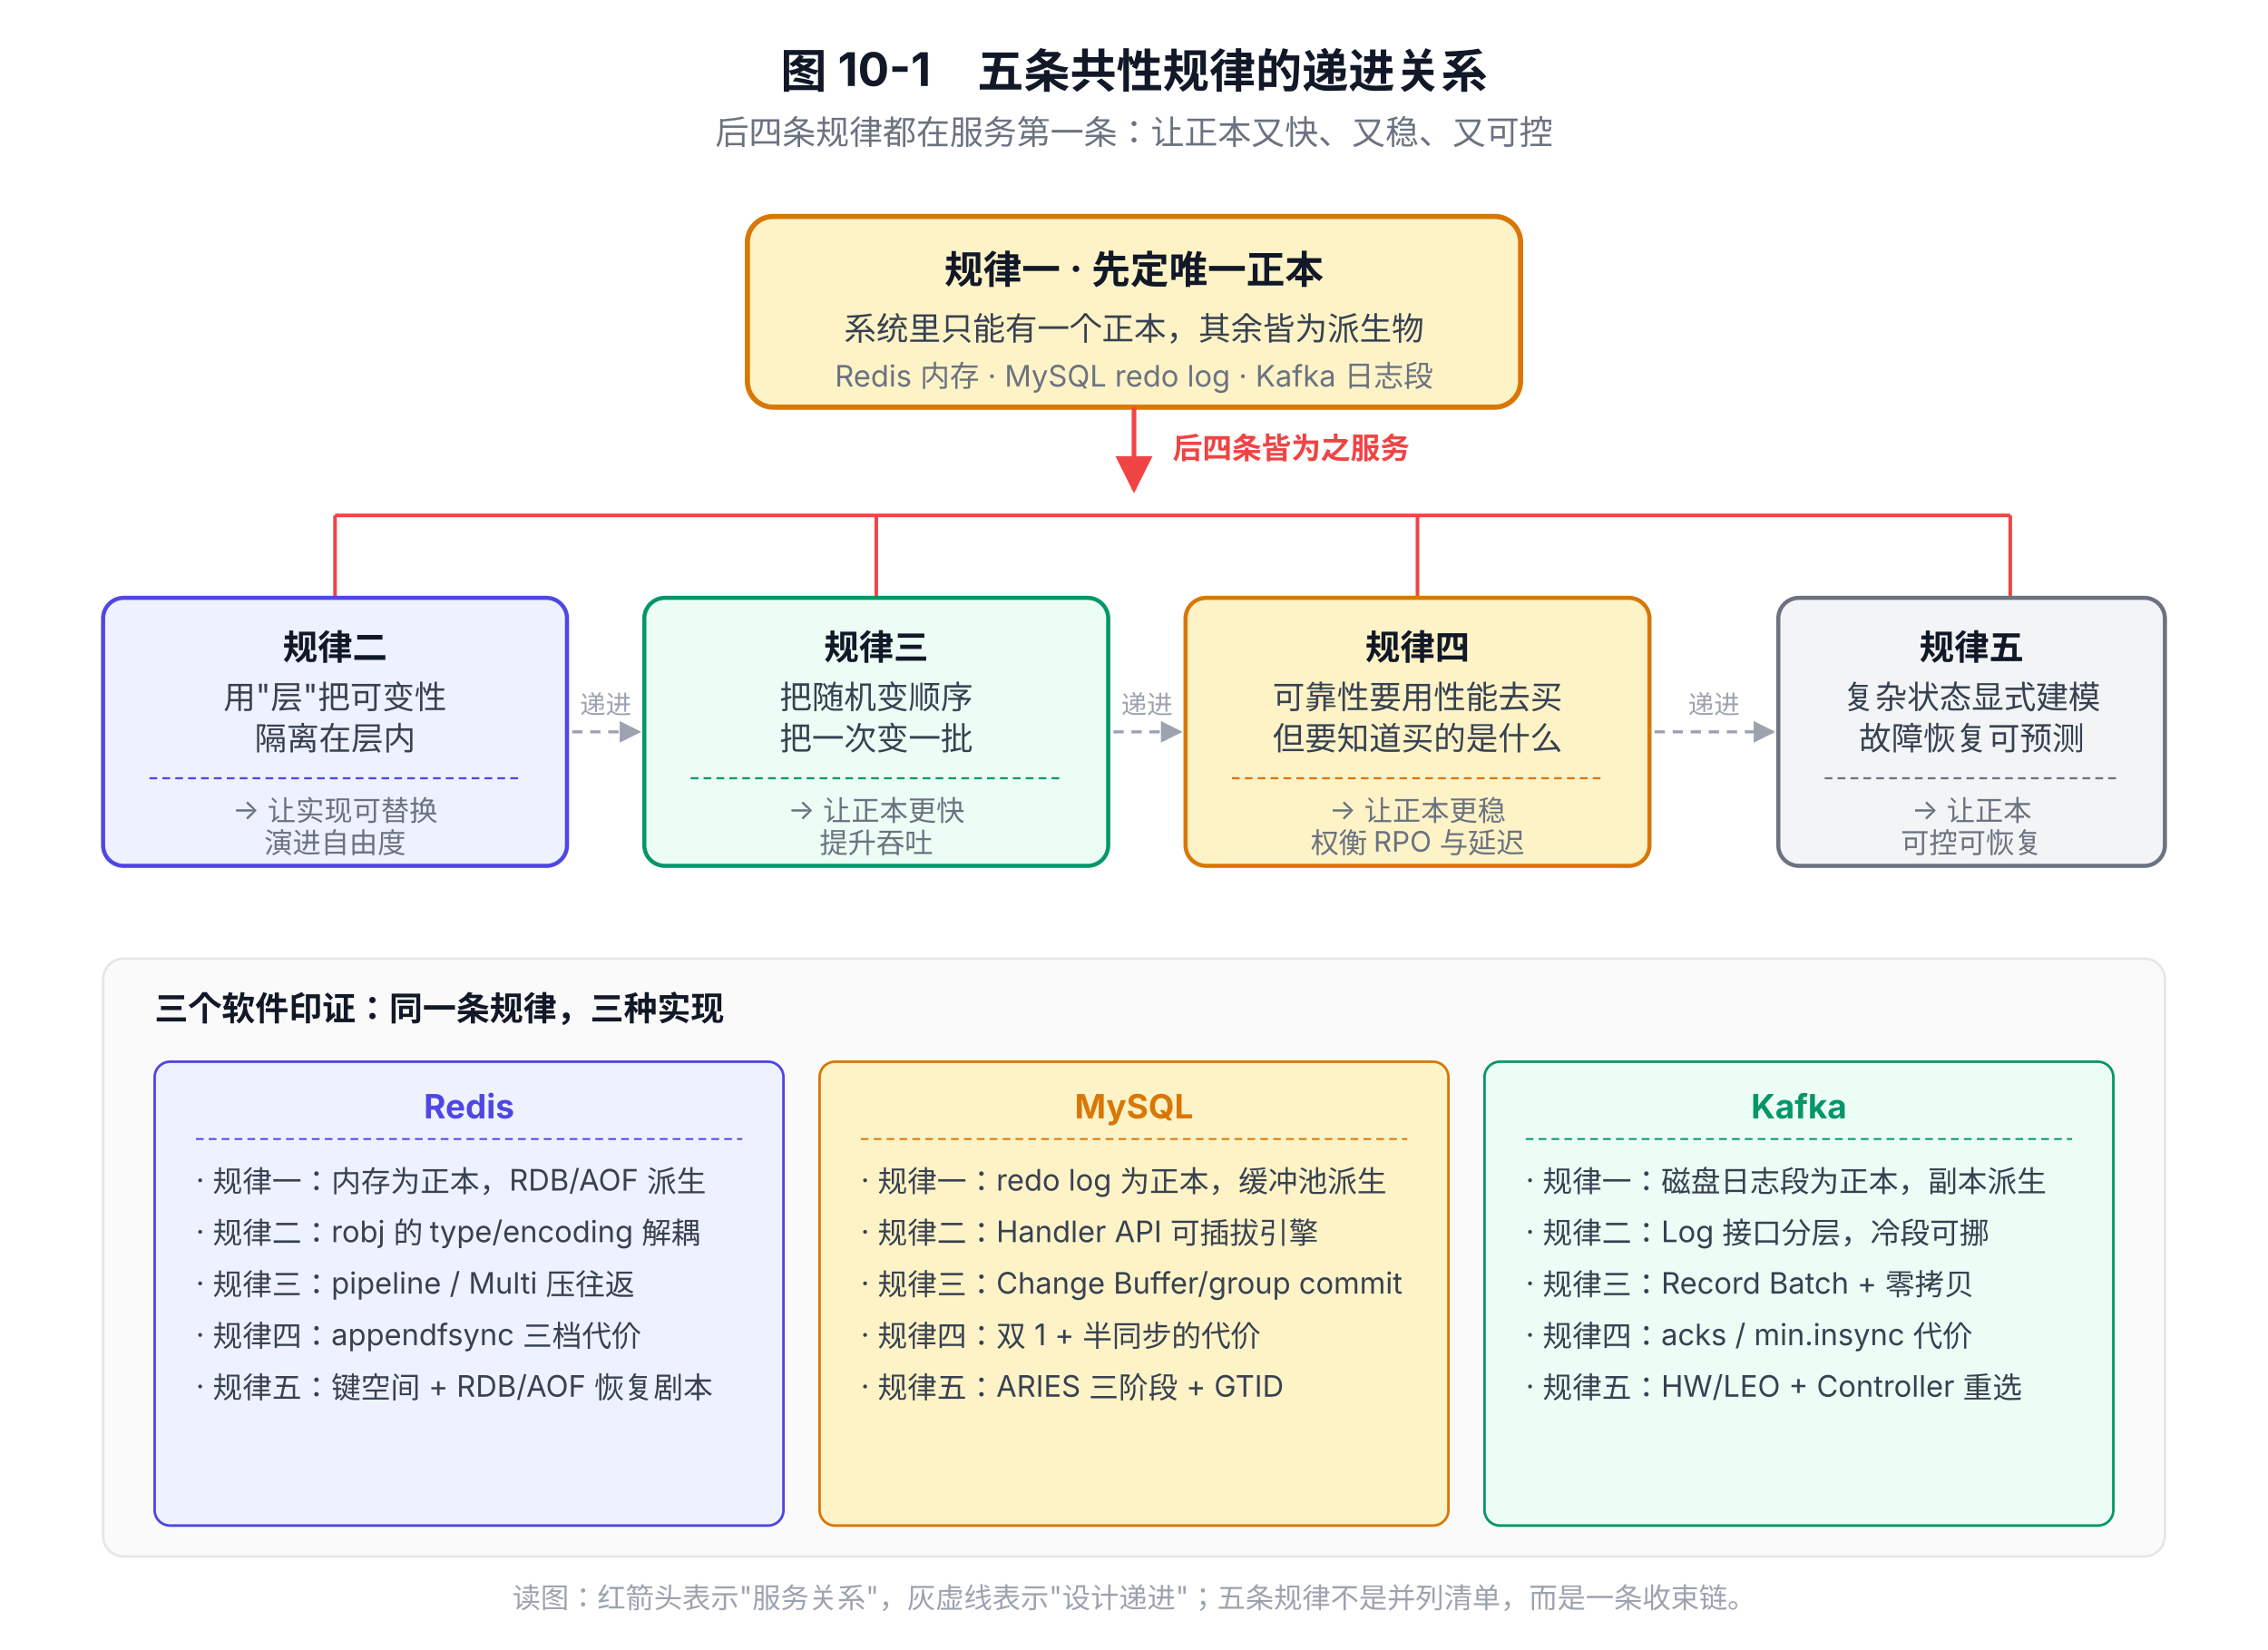
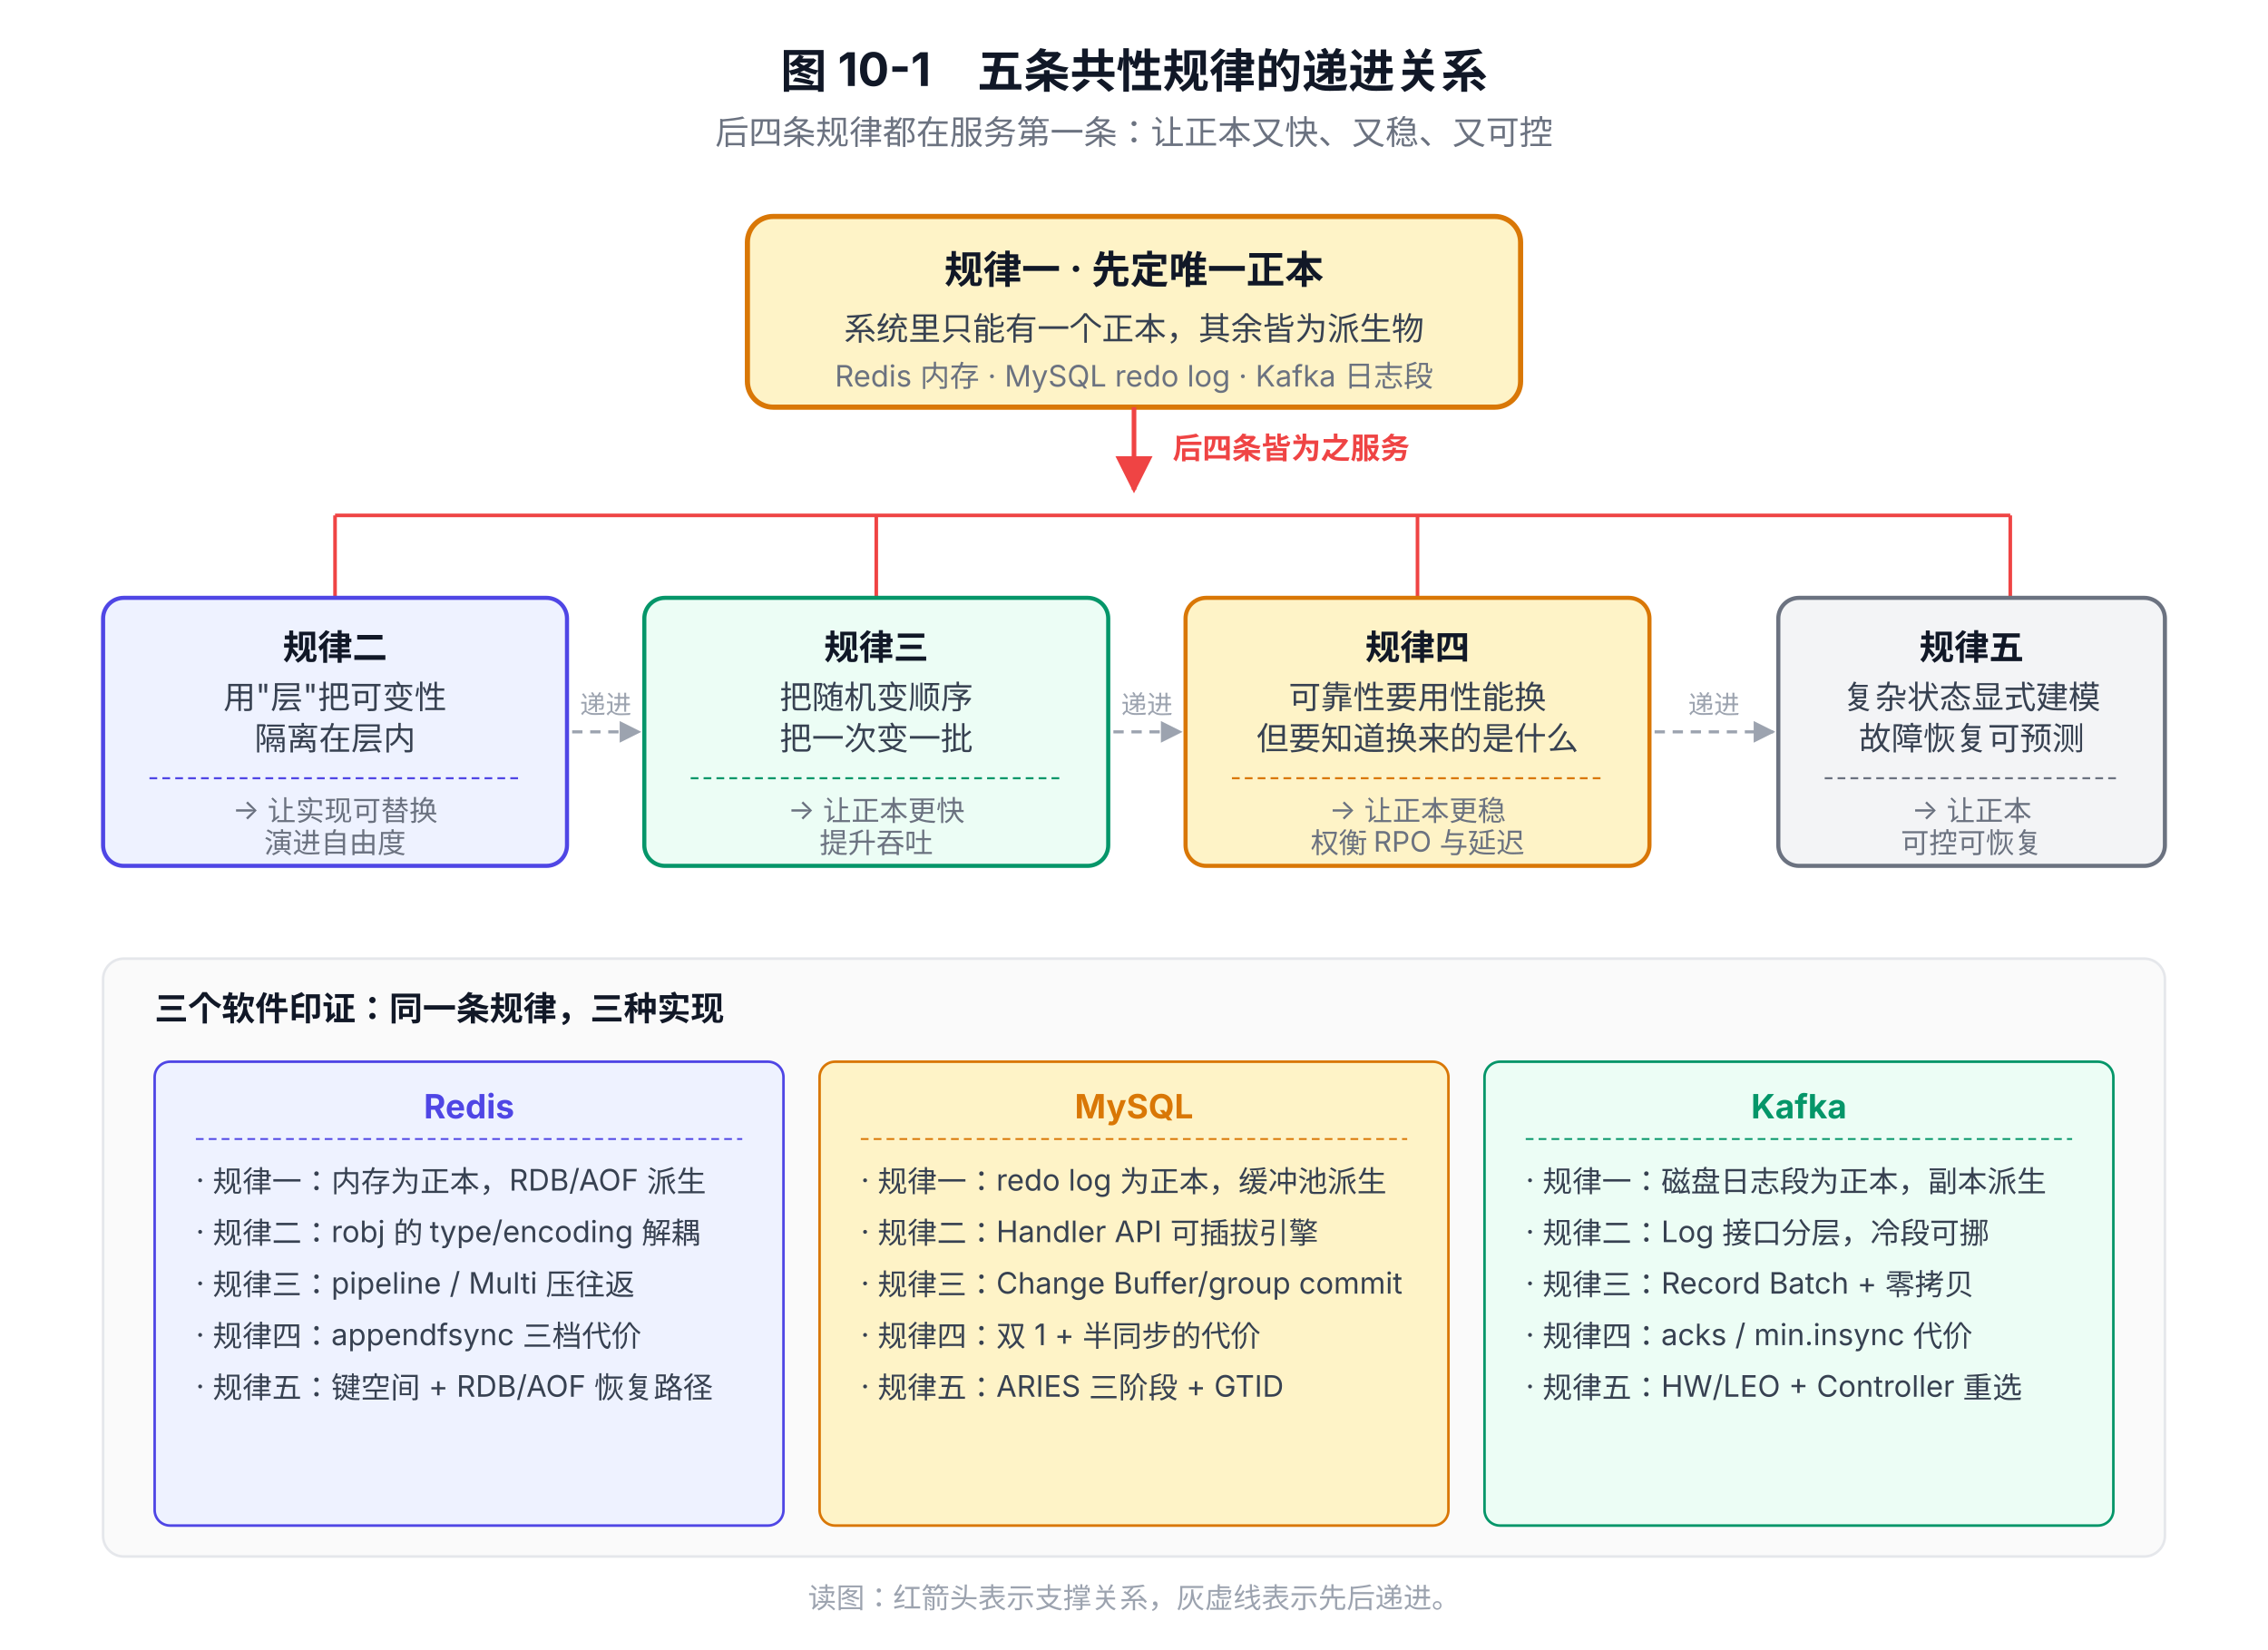
<svg xmlns="http://www.w3.org/2000/svg" viewBox="0 0 880 640" font-family="system-ui, -apple-system, 'PingFang SC', 'Microsoft YaHei', sans-serif">
  <defs>
    <marker id="arrow" viewBox="0 0 10 10" refX="9" refY="5" markerWidth="8" markerHeight="8" orient="auto-start-reverse">
      <path d="M0,0 L10,5 L0,10 z" fill="#4B5563" />
    </marker>
    <marker id="arrowRed" viewBox="0 0 10 10" refX="9" refY="5" markerWidth="8" markerHeight="8" orient="auto-start-reverse">
      <path d="M0,0 L10,5 L0,10 z" fill="#EF4444" />
    </marker>
    <marker id="arrowDash" viewBox="0 0 10 10" refX="9" refY="5" markerWidth="7" markerHeight="7" orient="auto-start-reverse">
      <path d="M0,0 L10,5 L0,10 z" fill="#9CA3AF" />
    </marker>
  </defs>
  <text x="440" y="34" text-anchor="middle" font-size="18" font-weight="700" fill="#111827">图 10-1　五条共性规律的递进关系</text>
  <text x="440" y="56" text-anchor="middle" font-size="13" fill="#6B7280">后四条规律都在服务第一条：让正本又快、又稳、又可控</text>
  <rect x="290" y="84" width="300" height="74" rx="10" fill="#FEF3C7" stroke="#D97706" stroke-width="2" />
  <text x="440" y="110" text-anchor="middle" font-size="15" font-weight="700" fill="#111827">规律一 · 先定唯一正本</text>
  <text x="440" y="132" text-anchor="middle" font-size="12.5" fill="#374151">系统里只能有一个正本，其余皆为派生物</text>
  <text x="440" y="150" text-anchor="middle" font-size="11.5" fill="#6B7280">Redis 内存 · MySQL redo log · Kafka 日志段</text>
  <line x1="440" y1="158" x2="440" y2="190" stroke="#EF4444" stroke-width="1.8" marker-end="url(#arrowRed)" />
  <text x="455" y="178" font-size="11.5" fill="#EF4444" font-weight="600">后四条皆为之服务</text>
  <line x1="130" y1="200" x2="780" y2="200" stroke="#EF4444" stroke-width="1.4" />
  <line x1="130" y1="200" x2="130" y2="232" stroke="#EF4444" stroke-width="1.4" />
  <line x1="340" y1="200" x2="340" y2="232" stroke="#EF4444" stroke-width="1.4" />
  <line x1="550" y1="200" x2="550" y2="232" stroke="#EF4444" stroke-width="1.4" />
  <line x1="780" y1="200" x2="780" y2="232" stroke="#EF4444" stroke-width="1.4" />
  <rect x="40" y="232" width="180" height="104" rx="8" fill="#EEF2FF" stroke="#4F46E5" stroke-width="1.6" />
  <text x="130" y="256" text-anchor="middle" font-size="13.5" font-weight="700" fill="#111827">规律二</text>
  <text x="130" y="275" text-anchor="middle" font-size="12.5" fill="#374151">用"层"把可变性</text>
  <text x="130" y="291" text-anchor="middle" font-size="12.5" fill="#374151">隔离在层内</text>
  <line x1="58" y1="302" x2="202" y2="302" stroke="#4F46E5" stroke-width="0.8" stroke-dasharray="3,2" />
  <text x="130" y="318" text-anchor="middle" font-size="11" fill="#6B7280">→ 让实现可替换</text>
  <text x="130" y="331" text-anchor="middle" font-size="11" fill="#6B7280">演进自由度</text>
  <rect x="250" y="232" width="180" height="104" rx="8" fill="#ECFDF5" stroke="#059669" stroke-width="1.6" />
  <text x="340" y="256" text-anchor="middle" font-size="13.5" font-weight="700" fill="#111827">规律三</text>
  <text x="340" y="275" text-anchor="middle" font-size="12.5" fill="#374151">把随机变顺序</text>
  <text x="340" y="291" text-anchor="middle" font-size="12.5" fill="#374151">把一次变一批</text>
  <line x1="268" y1="302" x2="412" y2="302" stroke="#059669" stroke-width="0.8" stroke-dasharray="3,2" />
  <text x="340" y="318" text-anchor="middle" font-size="11" fill="#6B7280">→ 让正本更快</text>
  <text x="340" y="331" text-anchor="middle" font-size="11" fill="#6B7280">提升吞吐</text>
  <rect x="460" y="232" width="180" height="104" rx="8" fill="#FEF3C7" stroke="#D97706" stroke-width="1.6" />
  <text x="550" y="256" text-anchor="middle" font-size="13.5" font-weight="700" fill="#111827">规律四</text>
-   <text x="550" y="275" text-anchor="middle" font-size="12.5" fill="#374151">可靠性要用性能去买</text>
-   <text x="550" y="291" text-anchor="middle" font-size="12.5" fill="#374151">但要知道买的是什么</text>
+   <text x="550" y="275" text-anchor="middle" font-size="12.5" fill="#374151">可靠性要用性能换</text>
+   <text x="550" y="291" text-anchor="middle" font-size="12.5" fill="#374151">但要知道换来的是什么</text>
  <line x1="478" y1="302" x2="622" y2="302" stroke="#D97706" stroke-width="0.8" stroke-dasharray="3,2" />
  <text x="550" y="318" text-anchor="middle" font-size="11" fill="#6B7280">→ 让正本更稳</text>
  <text x="550" y="331" text-anchor="middle" font-size="11" fill="#6B7280">权衡 RPO 与延迟</text>
  <rect x="690" y="232" width="150" height="104" rx="8" fill="#F3F4F6" stroke="#6B7280" stroke-width="1.6" />
  <text x="765" y="256" text-anchor="middle" font-size="13.5" font-weight="700" fill="#111827">规律五</text>
  <text x="765" y="275" text-anchor="middle" font-size="12.5" fill="#374151">复杂状态显式建模</text>
  <text x="765" y="291" text-anchor="middle" font-size="12.5" fill="#374151">故障恢复可预测</text>
  <line x1="708" y1="302" x2="822" y2="302" stroke="#6B7280" stroke-width="0.8" stroke-dasharray="3,2" />
  <text x="765" y="318" text-anchor="middle" font-size="11" fill="#6B7280">→ 让正本</text>
  <text x="765" y="331" text-anchor="middle" font-size="11" fill="#6B7280">可控可恢复</text>
  <line x1="222" y1="284" x2="248" y2="284" stroke="#9CA3AF" stroke-width="1.2" stroke-dasharray="4,3" marker-end="url(#arrowDash)" />
  <line x1="432" y1="284" x2="458" y2="284" stroke="#9CA3AF" stroke-width="1.2" stroke-dasharray="4,3" marker-end="url(#arrowDash)" />
  <line x1="642" y1="284" x2="688" y2="284" stroke="#9CA3AF" stroke-width="1.2" stroke-dasharray="4,3" marker-end="url(#arrowDash)" />
  <text x="235" y="277" text-anchor="middle" font-size="10" fill="#9CA3AF">递进</text>
  <text x="445" y="277" text-anchor="middle" font-size="10" fill="#9CA3AF">递进</text>
  <text x="665" y="277" text-anchor="middle" font-size="10" fill="#9CA3AF">递进</text>
  <rect x="40" y="372" width="800" height="232" rx="8" fill="#FAFAFA" stroke="#E5E7EB" stroke-width="1" />
  <text x="60" y="396" font-size="13" font-weight="700" fill="#111827">三个软件印证：同一条规律，三种实现</text>
  <rect x="60" y="412" width="244" height="180" rx="6" fill="#EEF2FF" stroke="#4F46E5" stroke-width="1" />
  <text x="182" y="434" text-anchor="middle" font-size="13" font-weight="700" fill="#4F46E5">Redis</text>
  <line x1="76" y1="442" x2="288" y2="442" stroke="#4F46E5" stroke-width="0.7" stroke-dasharray="3,2" />
  <text x="76" y="462" font-size="11.5" fill="#374151">· 规律一：内存为正本，RDB/AOF 派生</text>
  <text x="76" y="482" font-size="11.5" fill="#374151">· 规律二：robj 的 type/encoding 解耦</text>
  <text x="76" y="502" font-size="11.5" fill="#374151">· 规律三：pipeline / Multi 压往返</text>
  <text x="76" y="522" font-size="11.5" fill="#374151">· 规律四：appendfsync 三档代价</text>
-   <text x="76" y="542" font-size="11.5" fill="#374151">· 规律五：键空间 + RDB/AOF 恢复剧本</text>
+   <text x="76" y="542" font-size="11.5" fill="#374151">· 规律五：键空间 + RDB/AOF 恢复路径</text>
  <rect x="318" y="412" width="244" height="180" rx="6" fill="#FEF3C7" stroke="#D97706" stroke-width="1" />
  <text x="440" y="434" text-anchor="middle" font-size="13" font-weight="700" fill="#D97706">MySQL</text>
  <line x1="334" y1="442" x2="546" y2="442" stroke="#D97706" stroke-width="0.7" stroke-dasharray="3,2" />
  <text x="334" y="462" font-size="11.5" fill="#374151">· 规律一：redo log 为正本，缓冲池派生</text>
  <text x="334" y="482" font-size="11.5" fill="#374151">· 规律二：Handler API 可插拔引擎</text>
  <text x="334" y="502" font-size="11.5" fill="#374151">· 规律三：Change Buffer/group commit</text>
  <text x="334" y="522" font-size="11.5" fill="#374151">· 规律四：双 1 + 半同步的代价</text>
  <text x="334" y="542" font-size="11.5" fill="#374151">· 规律五：ARIES 三阶段 + GTID</text>
  <rect x="576" y="412" width="244" height="180" rx="6" fill="#ECFDF5" stroke="#059669" stroke-width="1" />
  <text x="698" y="434" text-anchor="middle" font-size="13" font-weight="700" fill="#059669">Kafka</text>
  <line x1="592" y1="442" x2="804" y2="442" stroke="#059669" stroke-width="0.7" stroke-dasharray="3,2" />
  <text x="592" y="462" font-size="11.5" fill="#374151">· 规律一：磁盘日志段为正本，副本派生</text>
  <text x="592" y="482" font-size="11.5" fill="#374151">· 规律二：Log 接口分层，冷段可挪</text>
  <text x="592" y="502" font-size="11.5" fill="#374151">· 规律三：Record Batch + 零拷贝</text>
  <text x="592" y="522" font-size="11.5" fill="#374151">· 规律四：acks / min.insync 代价</text>
  <text x="592" y="542" font-size="11.5" fill="#374151">· 规律五：HW/LEO + Controller 重选</text>
-   <text x="440" y="624" text-anchor="middle" font-size="11" fill="#9CA3AF">读图：红箭头表示"服务关系"，灰虚线表示"设计递进"；五条规律不是并列清单，而是一条收束链。</text>
+   <text x="440" y="624" text-anchor="middle" font-size="11" fill="#9CA3AF">读图：红箭头表示支撑关系，灰虚线表示先后递进。</text>
</svg>
